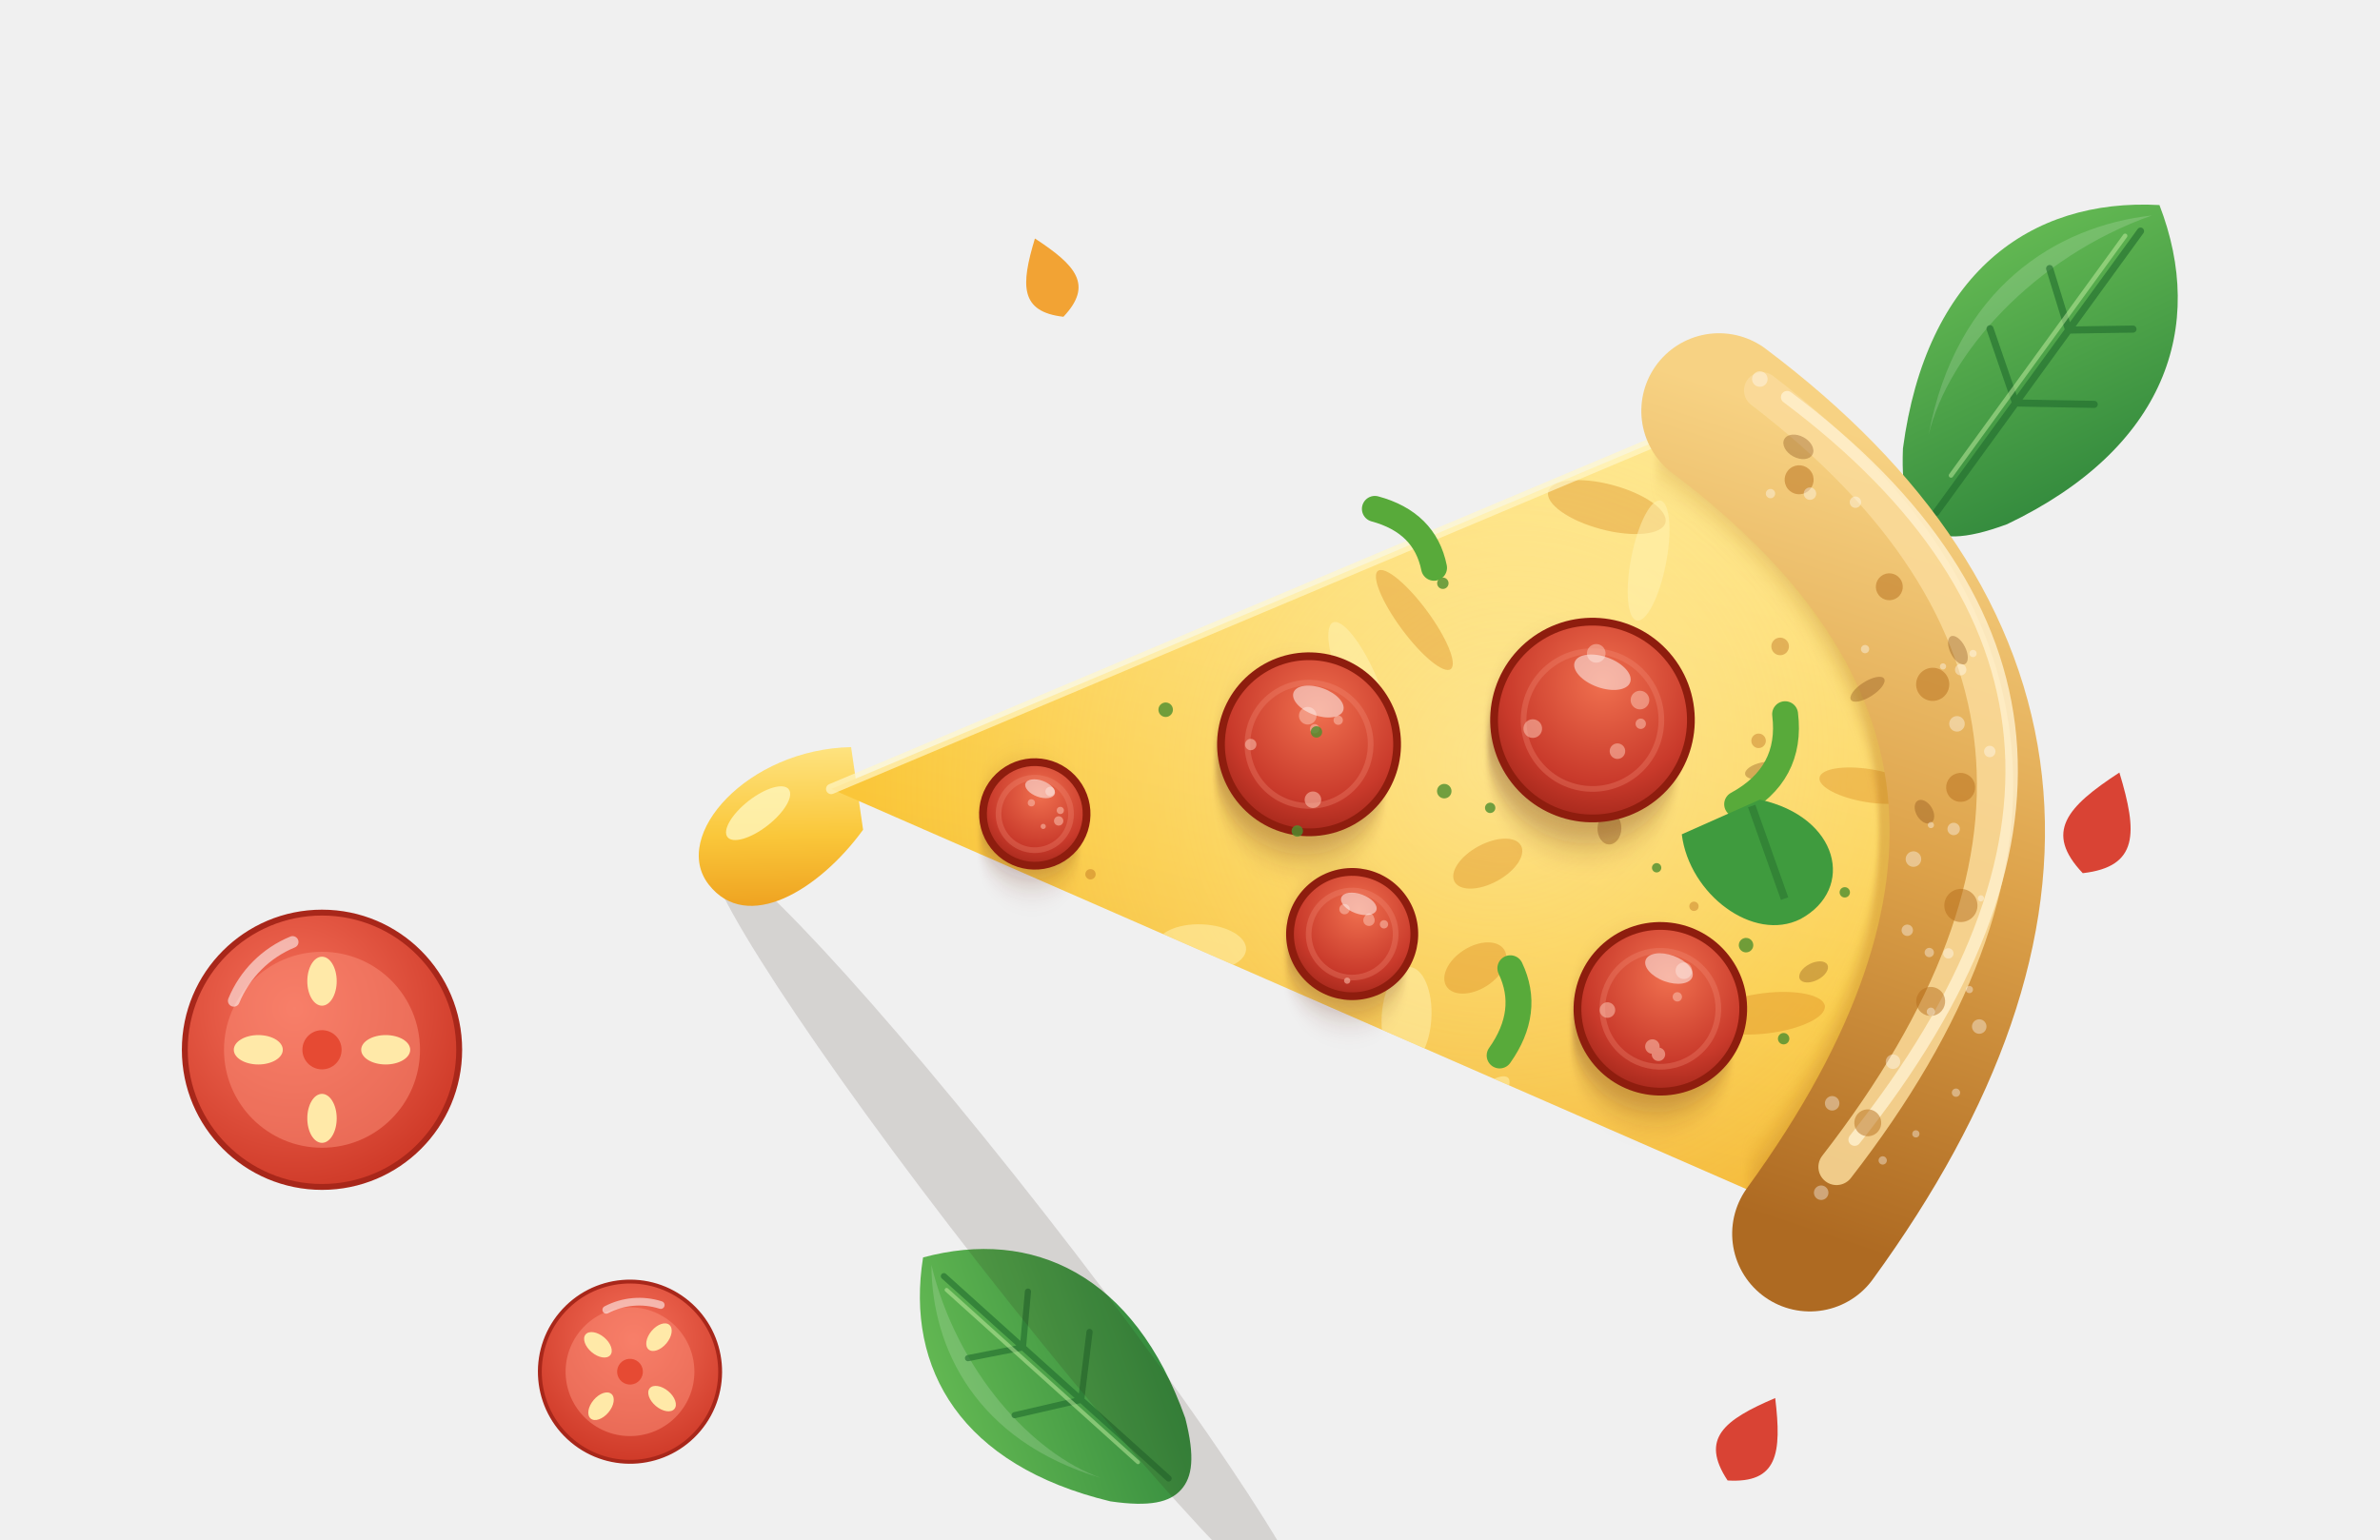
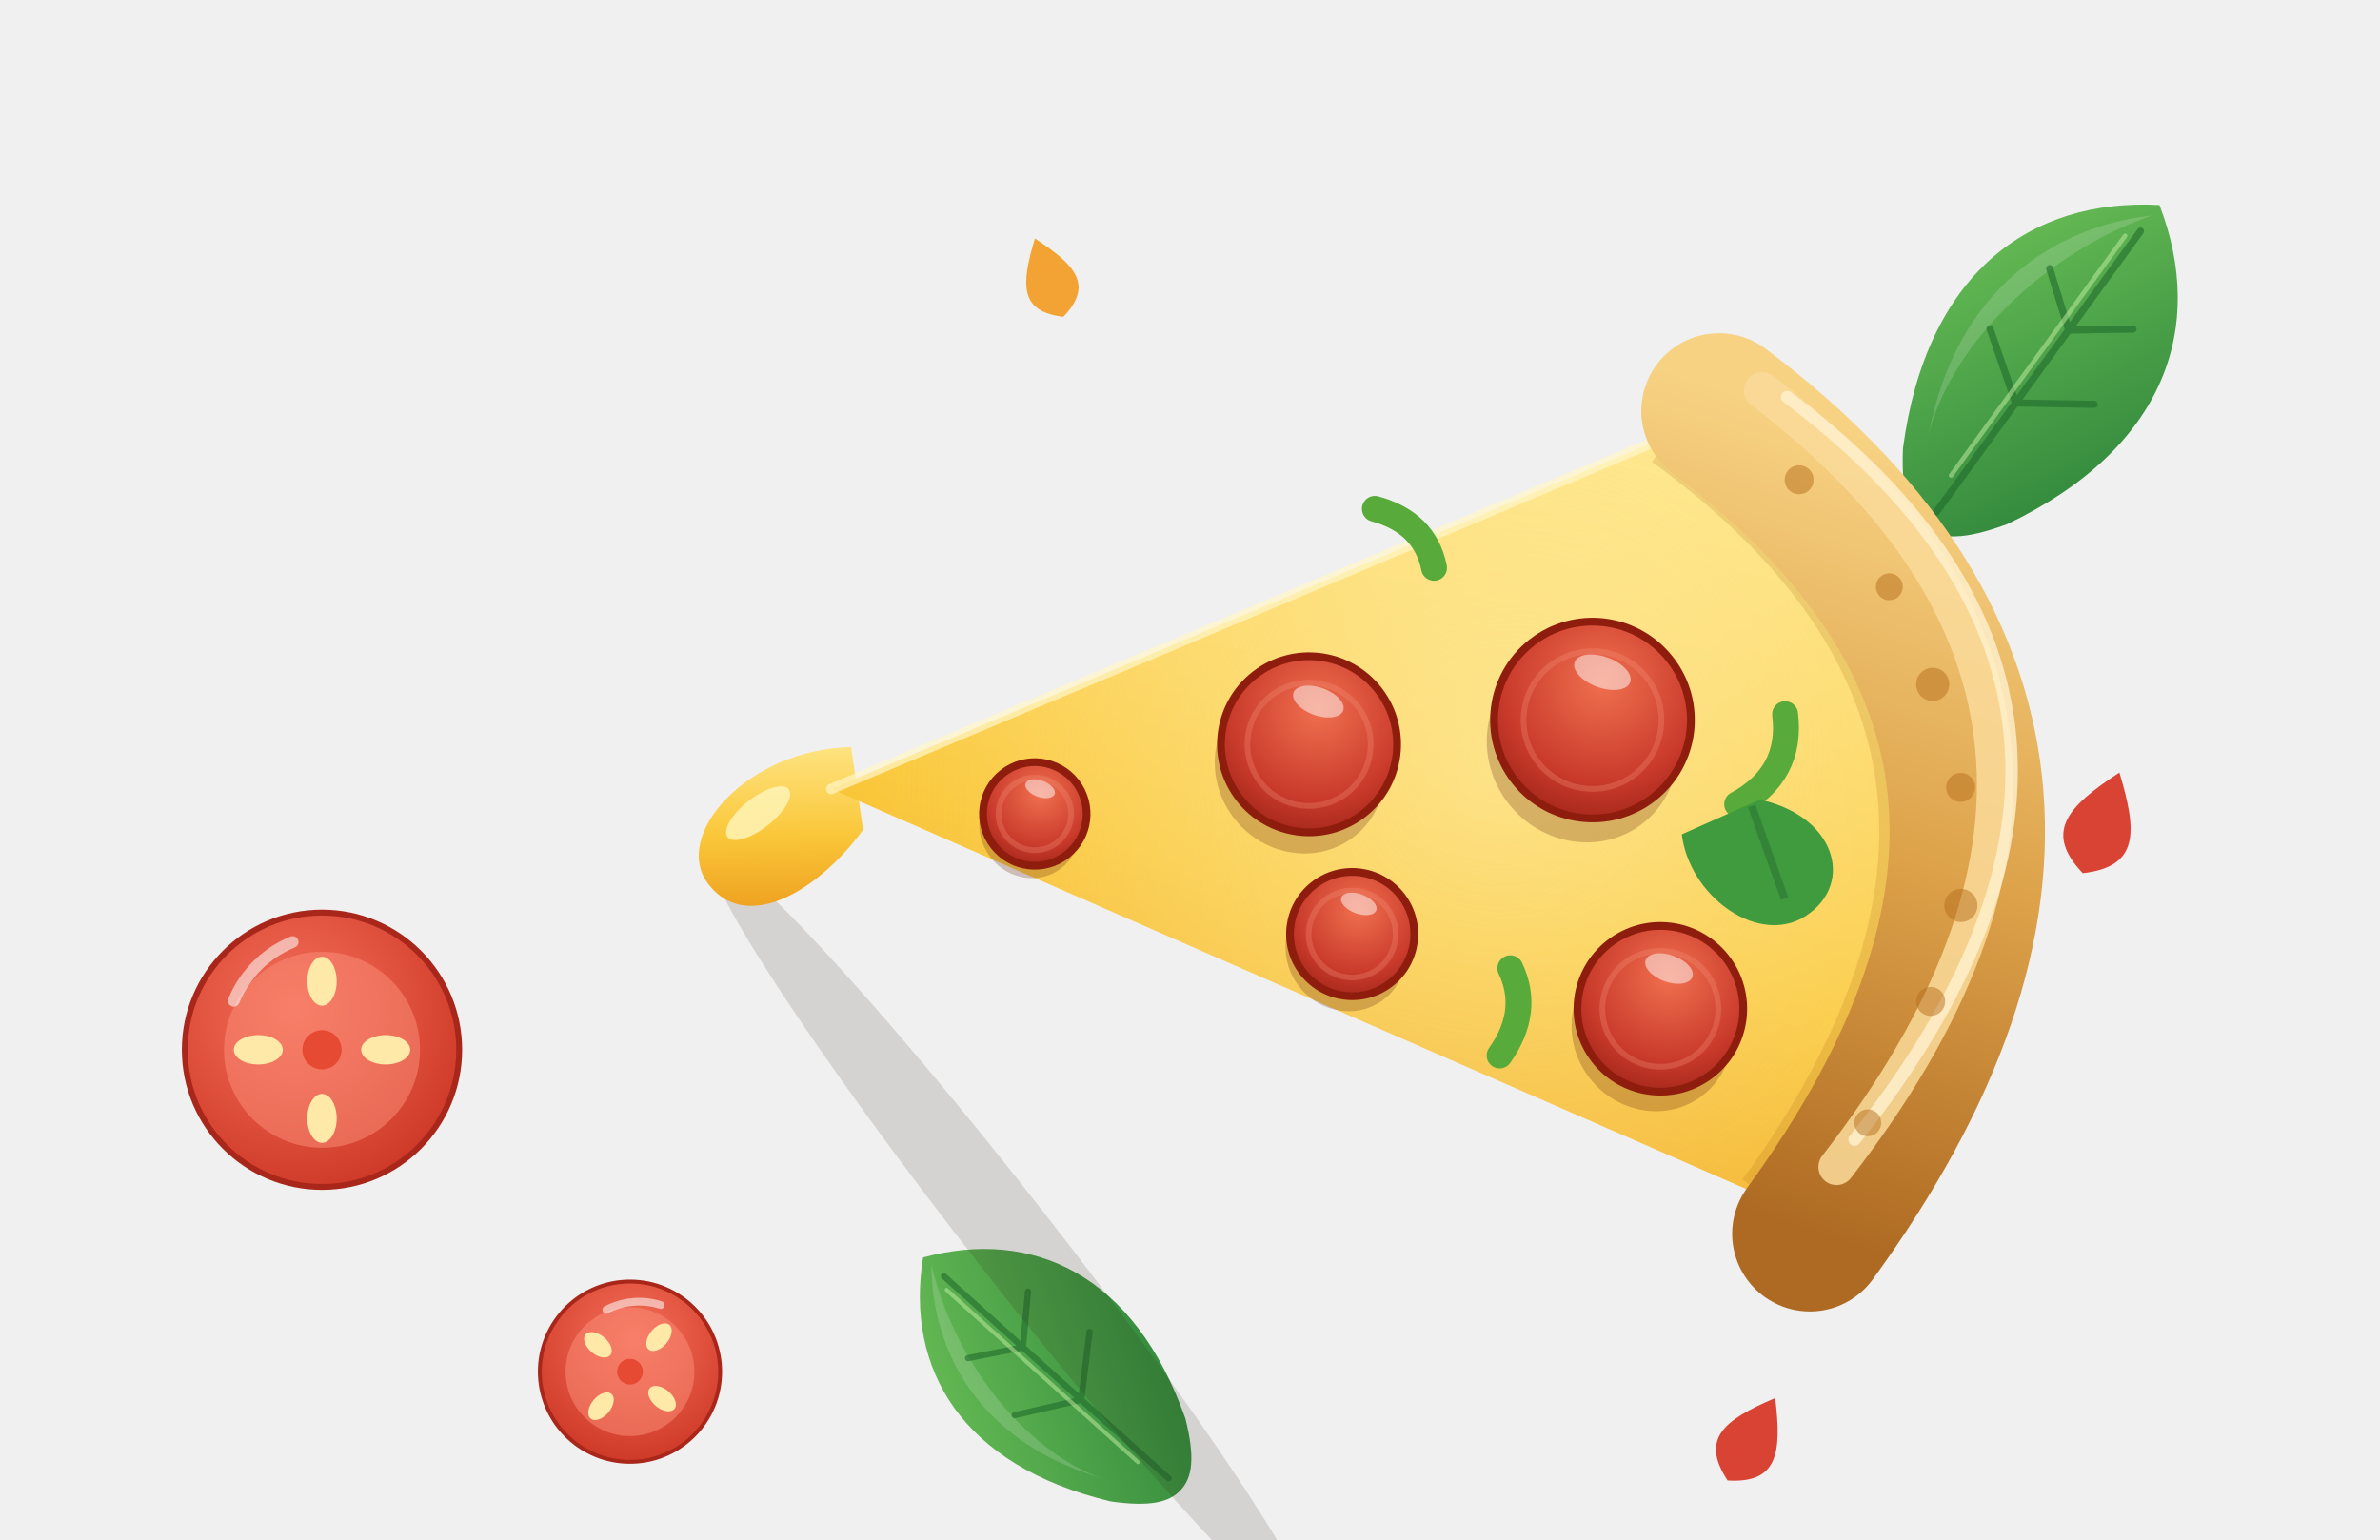
<svg xmlns="http://www.w3.org/2000/svg" viewBox="0 0 340 220" width="340" height="220" role="img" aria-label="Pizza slice with basil and tomatoes">
  <defs>
    <linearGradient id="f-pz-cheese" x1="0.1" y1="0" x2="0.9" y2="1">
      <stop offset="0" stop-color="#FFE98F" />
      <stop offset="0.55" stop-color="#FAC73A" />
      <stop offset="1" stop-color="#EC9A1B" />
    </linearGradient>
    <radialGradient id="f-pz-melt" cx="0.42" cy="0.42" r="0.6">
      <stop offset="0" stop-color="#FFF6C2" stop-opacity="0.5" />
      <stop offset="1" stop-color="#FFF6C2" stop-opacity="0" />
    </radialGradient>
    <linearGradient id="f-pz-crust" x1="0" y1="0" x2="1" y2="1">
      <stop offset="0" stop-color="#F7D283" />
      <stop offset="0.5" stop-color="#DDA24A" />
      <stop offset="1" stop-color="#AE6A22" />
    </linearGradient>
    <radialGradient id="f-pz-pep" cx="0.38" cy="0.34" r="0.78">
      <stop offset="0" stop-color="#F0704F" />
      <stop offset="0.65" stop-color="#C93A2B" />
      <stop offset="1" stop-color="#9A2216" />
    </radialGradient>
    <clipPath id="f-pz-clip">
      <path d="M38 214 84 44Q182 16 212 120Z" />
    </clipPath>
-     <filter id="f-pz-soft" x="-40%" y="-40%" width="180%" height="180%">
-       <feGaussianBlur stdDeviation="2.4" />
-     </filter>
    <linearGradient id="f-bs-leaf" x1="0" y1="0" x2="1" y2="1">
      <stop offset="0" stop-color="#6DC257" />
      <stop offset="1" stop-color="#2A8139" />
    </linearGradient>
    <radialGradient id="f-tm-t" cx="0.4" cy="0.35" r="0.8">
      <stop offset="0" stop-color="#F5705A" />
      <stop offset="1" stop-color="#C8301F" />
    </radialGradient>
  </defs>
  <g transform="translate(300 118) rotate(20) scale(0.9)">
    <path d="M0-9C6-1 8 4 0 8-8 4-6-1 0-9Z" fill="#D6301F" opacity="0.9" />
  </g>
  <g transform="translate(150 40) rotate(-20) scale(0.7)">
    <path d="M0-9C6-1 8 4 0 8-8 4-6-1 0-9Z" fill="#F29A1F" opacity="0.9" />
  </g>
  <g transform="translate(292 52) rotate(36) scale(0.46 0.46) translate(-50 -65)">
    <path d="M50 4C84 26 96 64 70 112c-8 12-14 16-20 16s-12-4-20-16C4 64 16 26 50 4Z" fill="url(#f-bs-leaf)" />
    <path d="M50 8C28 28 14 62 34 104 24 80 28 40 50 8Z" fill="#fff" opacity="0.16" />
    <path d="M50 14V122M50 52 34 40M50 52 66 40M50 80 30 66M50 80 70 66" fill="none" stroke="#1F6A2D" stroke-width="2.2" stroke-linecap="round" opacity="0.6" />
    <path d="M47 18V110" fill="none" stroke="#C6F0A4" stroke-width="1.4" stroke-linecap="round" opacity="0.5" />
  </g>
  <g transform="translate(150 196) rotate(-48) scale(0.4 0.4) translate(-50 -65)">
    <path d="M50 4C84 26 96 64 70 112c-8 12-14 16-20 16s-12-4-20-16C4 64 16 26 50 4Z" fill="url(#f-bs-leaf)" />
    <path d="M50 8C28 28 14 62 34 104 24 80 28 40 50 8Z" fill="#fff" opacity="0.16" />
    <path d="M50 14V122M50 52 34 40M50 52 66 40M50 80 30 66M50 80 70 66" fill="none" stroke="#1F6A2D" stroke-width="2.2" stroke-linecap="round" opacity="0.6" />
    <path d="M47 18V110" fill="none" stroke="#C6F0A4" stroke-width="1.4" stroke-linecap="round" opacity="0.5" />
  </g>
  <g transform="translate(208 120) rotate(52) scale(0.74 0.74) translate(-120 -125)">
    <ellipse cx="128" cy="240" rx="94" ry="8" fill="#2b1a10" opacity="0.14" />
    <path d="M34 206c-12 16-8 38 4 38 12 0 14-16 10-30Z" fill="url(#f-pz-cheese)" />
    <ellipse cx="33" cy="228" rx="3" ry="7.5" fill="#FFF6BD" opacity="0.8" />
    <path d="M38 214 84 44Q182 16 212 120Z" fill="url(#f-pz-cheese)" />
    <g clip-path="url(#f-pz-clip)">
      <rect x="30" y="20" width="200" height="210" fill="url(#f-pz-melt)" />
-       <g fill="#D98A1E" opacity="0.38">
-         <ellipse cx="160.8" cy="55.8" rx="9.6" ry="3.2" transform="rotate(137.3 160.8 55.8)" />
-         <ellipse cx="127.4" cy="123" rx="7.3" ry="3.8" transform="rotate(99.5 127.4 123)" />
-         <ellipse cx="87.3" cy="62.5" rx="11.7" ry="4.4" transform="rotate(142.9 87.3 62.5)" />
-         <ellipse cx="183.2" cy="98.5" rx="11.5" ry="3.9" transform="rotate(121 183.2 98.5)" />
-         <ellipse cx="133.7" cy="174.8" rx="10.3" ry="3" transform="rotate(157.9 133.7 174.8)" />
-         <ellipse cx="103.5" cy="190.5" rx="12.2" ry="4.3" transform="rotate(128.6 103.5 190.5)" />
-         <ellipse cx="81.6" cy="105.2" rx="11.8" ry="3" transform="rotate(1.5 81.6 105.2)" />
-         <ellipse cx="127" cy="179.5" rx="10.8" ry="5" transform="rotate(141.5 127 179.5)" />
-         <ellipse cx="141.8" cy="137.3" rx="6.6" ry="4.1" transform="rotate(95.6 141.8 137.3)" />
-         <ellipse cx="177.4" cy="111.9" rx="9.7" ry="4.5" transform="rotate(102.8 177.4 111.9)" />
-         <ellipse cx="168.7" cy="178.3" rx="11.3" ry="4.1" transform="rotate(124 168.7 178.3)" />
-       </g>
-       <g fill="#FFF3B5" opacity="0.5">
-         <ellipse cx="152.8" cy="160.5" rx="8.3" ry="4.2" transform="rotate(15.3 152.8 160.5)" />
-         <ellipse cx="141.1" cy="153.6" rx="9.7" ry="4.8" transform="rotate(41.3 141.1 153.6)" />
-         <ellipse cx="163.6" cy="156.3" rx="11" ry="3" transform="rotate(83.8 163.6 156.3)" />
-         <ellipse cx="106.1" cy="176.6" rx="8.7" ry="4.5" transform="rotate(130.2 106.1 176.6)" />
-         <ellipse cx="100.4" cy="62.5" rx="11.8" ry="3.4" transform="rotate(49.1 100.4 62.5)" />
-         <ellipse cx="84.8" cy="121.1" rx="12.9" ry="3.5" transform="rotate(14.6 84.8 121.1)" />
-       </g>
-       <path d="M84 44Q182 16 212 120" fill="none" stroke="#A9620F" stroke-width="13" opacity="0.3" filter="url(#f-pz-soft)" />
-       <g fill="#B8681A" opacity="0.4">
-         <circle cx="81.8" cy="184.7" r="1" />
-         <circle cx="181.5" cy="163" r="1.5" />
-         <circle cx="92" cy="196.3" r="1" />
-         <circle cx="151.2" cy="158.7" r="1.4" />
-         <circle cx="95.3" cy="199.4" r="1.2" />
-         <circle cx="166.8" cy="149.1" r="1.2" />
-         <circle cx="135.7" cy="192.6" r="1.7" />
-         <circle cx="122.9" cy="188.5" r="1.1" />
-         <circle cx="158.4" cy="96.7" r="0.9" />
-         <circle cx="190.2" cy="74.8" r="1.4" />
-         <circle cx="129.1" cy="52.7" r="1.7" />
-         <circle cx="162.6" cy="73.5" r="1" />
-         <circle cx="128.2" cy="92.6" r="1.5" />
-         <circle cx="96.7" cy="134.1" r="1.8" />
-         <circle cx="140.9" cy="67.2" r="1.4" />
-         <circle cx="102.1" cy="131.2" r="1.6" />
-       </g>
+       <g fill="#D98A1E" opacity="0.38" />
+       <g fill="#FFF3B5" opacity="0.5" />
+       <path d="M84 44Q182 16 212 120" fill="none" stroke="#A9620F" stroke-width="13" opacity="0.18" />
+       <g fill="#B8681A" opacity="0.4" />
    </g>
    <path d="M38 214 84 44" fill="none" stroke="#FFF6C8" stroke-width="2" stroke-linecap="round" opacity="0.7" />
    <path d="M86 34Q190 6 222 118" fill="none" stroke="url(#f-pz-crust)" stroke-width="30" stroke-linecap="round" />
    <path d="M88 25Q188-1 215 106" fill="none" stroke="#FADB9A" stroke-width="7" stroke-linecap="round" opacity="0.85" />
    <path d="M92 22Q188-4 213 100" fill="none" stroke="#FFF1CF" stroke-width="2.4" stroke-linecap="round" opacity="0.8" />
    <g fill="#B66D1C" opacity="0.5">
      <circle cx="106" cy="30" r="2.8" />
      <circle cx="133" cy="29" r="2.6" />
      <circle cx="153" cy="34" r="3.2" />
      <circle cx="172" cy="42" r="2.8" />
      <circle cx="190" cy="56" r="3.2" />
      <circle cx="201" cy="72" r="2.8" />
      <circle cx="212" cy="96" r="2.6" />
    </g>
-     <g fill="#7A3F0E" opacity="0.32">
-       <ellipse cx="171.4" cy="50.4" rx="2.5" ry="1.6" transform="rotate(6.6 171.4 50.4)" />
-       <ellipse cx="100.9" cy="26.2" rx="3.1" ry="2.1" transform="rotate(156.7 100.9 26.2)" />
-       <ellipse cx="182.6" cy="86.3" rx="3" ry="1.7" transform="rotate(100.9 182.6 86.3)" />
-       <ellipse cx="146" cy="70" rx="3.6" ry="1.6" transform="rotate(116.4 146 70)" />
-       <ellipse cx="154.7" cy="77" rx="3.1" ry="1.6" transform="rotate(134.3 154.7 77)" />
-       <ellipse cx="150.8" cy="26.1" rx="3" ry="1.5" transform="rotate(11 150.8 26.1)" />
-       <ellipse cx="136.5" cy="100.3" rx="3.1" ry="2.3" transform="rotate(39.7 136.5 100.3)" />
-       <ellipse cx="146" cy="44.5" rx="3.8" ry="1.5" transform="rotate(95.4 146 44.5)" />
-     </g>
-     <g fill="#fff" opacity="0.38">
-       <circle cx="86" cy="24" r="1.5" />
-       <circle cx="195.8" cy="63.6" r="1" />
-       <circle cx="170" cy="33.3" r="1.1" />
-       <circle cx="203.8" cy="64.7" r="0.7" />
-       <circle cx="202.6" cy="73.2" r="0.8" />
-       <circle cx="154.1" cy="28" r="1.1" />
-       <circle cx="139.6" cy="40.1" r="0.8" />
-       <circle cx="219.4" cy="90" r="0.7" />
-       <circle cx="116.1" cy="24.1" r="1.1" />
-       <circle cx="210.6" cy="67.6" r="1.4" />
-       <circle cx="177.5" cy="48" r="1.2" />
-       <circle cx="217.1" cy="111.4" r="1.4" />
-       <circle cx="217.9" cy="79" r="0.8" />
-       <circle cx="151.5" cy="30.3" r="0.6" />
-       <circle cx="104.7" cy="36" r="0.9" />
-       <circle cx="161.9" cy="35" r="1.5" />
-       <circle cx="193.4" cy="66.4" r="0.9" />
-       <circle cx="153.1" cy="24.2" r="0.7" />
-       <circle cx="219.5" cy="98.2" r="0.8" />
-       <circle cx="191.3" cy="52.1" r="0.6" />
-       <circle cx="187.4" cy="67.1" r="1.1" />
-       <circle cx="205.7" cy="84.9" r="1.4" />
-       <circle cx="109.4" cy="30" r="1.2" />
-       <circle cx="204.8" cy="99.1" r="1.4" />
-       <circle cx="177.3" cy="57.7" r="1.5" />
-       <circle cx="174.2" cy="51" r="0.6" />
-     </g>
-     <g filter="url(#f-pz-soft)" fill="#5A1A0A" opacity="0.34">
+     <g fill="#7A3F0E" opacity="0.32" />
+     <g fill="#fff" opacity="0.38" />
+     <g fill="#5A1A0A" opacity="0.24">
      <ellipse cx="120.7" cy="94.6" rx="19" ry="18.1" />
      <ellipse cx="172.2" cy="117.8" rx="16" ry="15.2" />
      <ellipse cx="90.4" cy="140.1" rx="17" ry="16.1" />
      <ellipse cx="123.7" cy="154.9" rx="12" ry="11.4" />
      <ellipse cx="67.4" cy="188.4" rx="10" ry="9.5" />
    </g>
    <circle cx="118" cy="90" r="19" fill="url(#f-pz-pep)" stroke="#8E1D0E" stroke-width="1.5" />
    <circle cx="118" cy="90" r="13.3" fill="none" stroke="#F4907A" stroke-width="1.1" opacity="0.3" />
-     <g fill="#F9B9A6" opacity="0.6">
-       <circle cx="108.3" cy="81.5" r="1.8" />
-       <circle cx="125.7" cy="89.9" r="1.5" />
-       <circle cx="120.6" cy="80.4" r="1.8" />
-       <circle cx="124.3" cy="83.1" r="1" />
-       <circle cx="112.2" cy="100.1" r="1.8" />
-     </g>
+     <g fill="#F9B9A6" opacity="0.6" />
    <ellipse cx="111.9" cy="82.8" rx="5.7" ry="3" transform="rotate(-32 111.9 82.8)" fill="#fff" opacity="0.5" />
    <circle cx="170" cy="114" r="16" fill="url(#f-pz-pep)" stroke="#8E1D0E" stroke-width="1.5" />
    <circle cx="170" cy="114" r="11.2" fill="none" stroke="#F4907A" stroke-width="1.1" opacity="0.3" />
-     <g fill="#F9B9A6" opacity="0.6">
-       <circle cx="176.7" cy="119.7" r="1.3" />
-       <circle cx="163.9" cy="122.2" r="1.5" />
-       <circle cx="167" cy="105.9" r="1.6" />
-       <circle cx="174.8" cy="119.7" r="1.4" />
-       <circle cx="170.2" cy="110" r="0.9" />
-     </g>
+     <g fill="#F9B9A6" opacity="0.6" />
    <ellipse cx="164.9" cy="107.9" rx="4.8" ry="2.6" transform="rotate(-32 164.9 107.9)" fill="#fff" opacity="0.5" />
    <circle cx="88" cy="136" r="17" fill="url(#f-pz-pep)" stroke="#8E1D0E" stroke-width="1.5" />
    <circle cx="88" cy="136" r="11.9" fill="none" stroke="#F4907A" stroke-width="1.1" opacity="0.3" />
-     <g fill="#F9B9A6" opacity="0.6">
-       <circle cx="86.3" cy="133.3" r="0.9" />
-       <circle cx="96.9" cy="142" r="1.6" />
-       <circle cx="83.5" cy="132.8" r="1.7" />
-       <circle cx="87.8" cy="128.7" r="0.9" />
-       <circle cx="81.1" cy="144.9" r="1.1" />
-     </g>
+     <g fill="#F9B9A6" opacity="0.6" />
    <ellipse cx="82.6" cy="129.5" rx="5.1" ry="2.7" transform="rotate(-32 82.6 129.5)" fill="#fff" opacity="0.5" />
    <circle cx="122" cy="152" r="12" fill="url(#f-pz-pep)" stroke="#8E1D0E" stroke-width="1.5" />
    <circle cx="122" cy="152" r="8.4" fill="none" stroke="#F4907A" stroke-width="1.1" opacity="0.3" />
-     <g fill="#F9B9A6" opacity="0.6">
-       <circle cx="124.3" cy="146" r="0.8" />
-       <circle cx="117.3" cy="150.2" r="1" />
-       <circle cx="121.9" cy="147.8" r="1.1" />
-       <circle cx="128.5" cy="158.3" r="0.6" />
-       <circle cx="121.6" cy="147.5" r="0.9" />
-     </g>
+     <g fill="#F9B9A6" opacity="0.6" />
    <ellipse cx="118.2" cy="147.4" rx="3.6" ry="1.9" transform="rotate(-32 118.2 147.4)" fill="#fff" opacity="0.5" />
    <circle cx="66" cy="186" r="10" fill="url(#f-pz-pep)" stroke="#8E1D0E" stroke-width="1.5" />
    <circle cx="66" cy="186" r="7" fill="none" stroke="#F4907A" stroke-width="1.1" opacity="0.3" />
-     <g fill="#F9B9A6" opacity="0.6">
-       <circle cx="64.4" cy="181" r="0.9" />
-       <circle cx="69.9" cy="183.2" r="0.9" />
-       <circle cx="68.9" cy="186.2" r="0.5" />
-       <circle cx="63.9" cy="185.2" r="0.7" />
-       <circle cx="68.5" cy="181.7" r="0.7" />
-     </g>
+     <g fill="#F9B9A6" opacity="0.6" />
    <ellipse cx="62.8" cy="182.2" rx="3" ry="1.6" transform="rotate(-32 62.8 182.2)" fill="#fff" opacity="0.5" />
-     <g clip-path="url(#f-pz-clip)" fill="#4E8F2E" opacity="0.8">
-       <circle cx="119.2" cy="116" r="1" />
-       <circle cx="111.2" cy="121" r="1.4" />
-       <circle cx="189.2" cy="98.8" r="1.1" />
-       <circle cx="174.2" cy="72.1" r="1" />
-       <circle cx="148.1" cy="97.8" r="0.9" />
-       <circle cx="196.6" cy="75.1" r="1.2" />
-       <circle cx="181.7" cy="48.8" r="1.1" />
-       <circle cx="87" cy="133.4" r="1.1" />
-       <circle cx="65.7" cy="153.7" r="1.4" />
-       <circle cx="193.7" cy="150.3" r="1.2" />
-       <circle cx="79.4" cy="96.5" r="1.1" />
-       <circle cx="99.8" cy="148.1" r="1.1" />
-       <circle cx="112.2" cy="197.6" r="1.2" />
-       <circle cx="170.5" cy="93.4" r="1.4" />
-     </g>
+     <g clip-path="url(#f-pz-clip)" fill="#4E8F2E" opacity="0.8" />
    <g fill="none" stroke="#58AA3A" stroke-width="5" stroke-linecap="round">
      <path d="M140 60q10 6 8 18" />
      <path d="M146 132q9 2 12 12" />
      <path d="M60 98q8-6 16-2" />
    </g>
    <path d="M150 74c12-10 25-4 23 8-2 10-17 14-27 8Z" fill="#3F9B3E" />
    <path d="M150 76 168 82" stroke="#2D7A33" stroke-width="1.5" opacity="0.7" />
  </g>
  <g transform="translate(46 150) rotate(0) scale(0.7 0.7) translate(-30 -30)">
    <circle cx="30" cy="30" r="28" fill="url(#f-tm-t)" stroke="#A8271A" stroke-width="1.2" />
    <circle cx="30" cy="30" r="20" fill="#F98A74" opacity="0.55" />
    <g fill="#FFE9A8">
      <ellipse cx="30" cy="16" rx="3" ry="5" />
      <ellipse cx="43" cy="30" rx="5" ry="3" />
      <ellipse cx="30" cy="44" rx="3" ry="5" />
      <ellipse cx="17" cy="30" rx="5" ry="3" />
    </g>
    <circle cx="30" cy="30" r="4" fill="#E64A33" />
    <path d="M12 20A22 22 0 0 1 24 8" fill="none" stroke="#fff" stroke-width="2.4" stroke-linecap="round" opacity="0.55" />
  </g>
  <g transform="translate(90 196) rotate(40) scale(0.46 0.46) translate(-30 -30)">
    <circle cx="30" cy="30" r="28" fill="url(#f-tm-t)" stroke="#A8271A" stroke-width="1.2" />
    <circle cx="30" cy="30" r="20" fill="#F98A74" opacity="0.55" />
    <g fill="#FFE9A8">
      <ellipse cx="30" cy="16" rx="3" ry="5" />
      <ellipse cx="43" cy="30" rx="5" ry="3" />
      <ellipse cx="30" cy="44" rx="3" ry="5" />
      <ellipse cx="17" cy="30" rx="5" ry="3" />
    </g>
    <circle cx="30" cy="30" r="4" fill="#E64A33" />
    <path d="M12 20A22 22 0 0 1 24 8" fill="none" stroke="#fff" stroke-width="2.4" stroke-linecap="round" opacity="0.55" />
  </g>
  <g transform="translate(250 206) rotate(30) scale(0.8)">
    <path d="M0-9C6-1 8 4 0 8-8 4-6-1 0-9Z" fill="#D6301F" opacity="0.9" />
  </g>
</svg>
